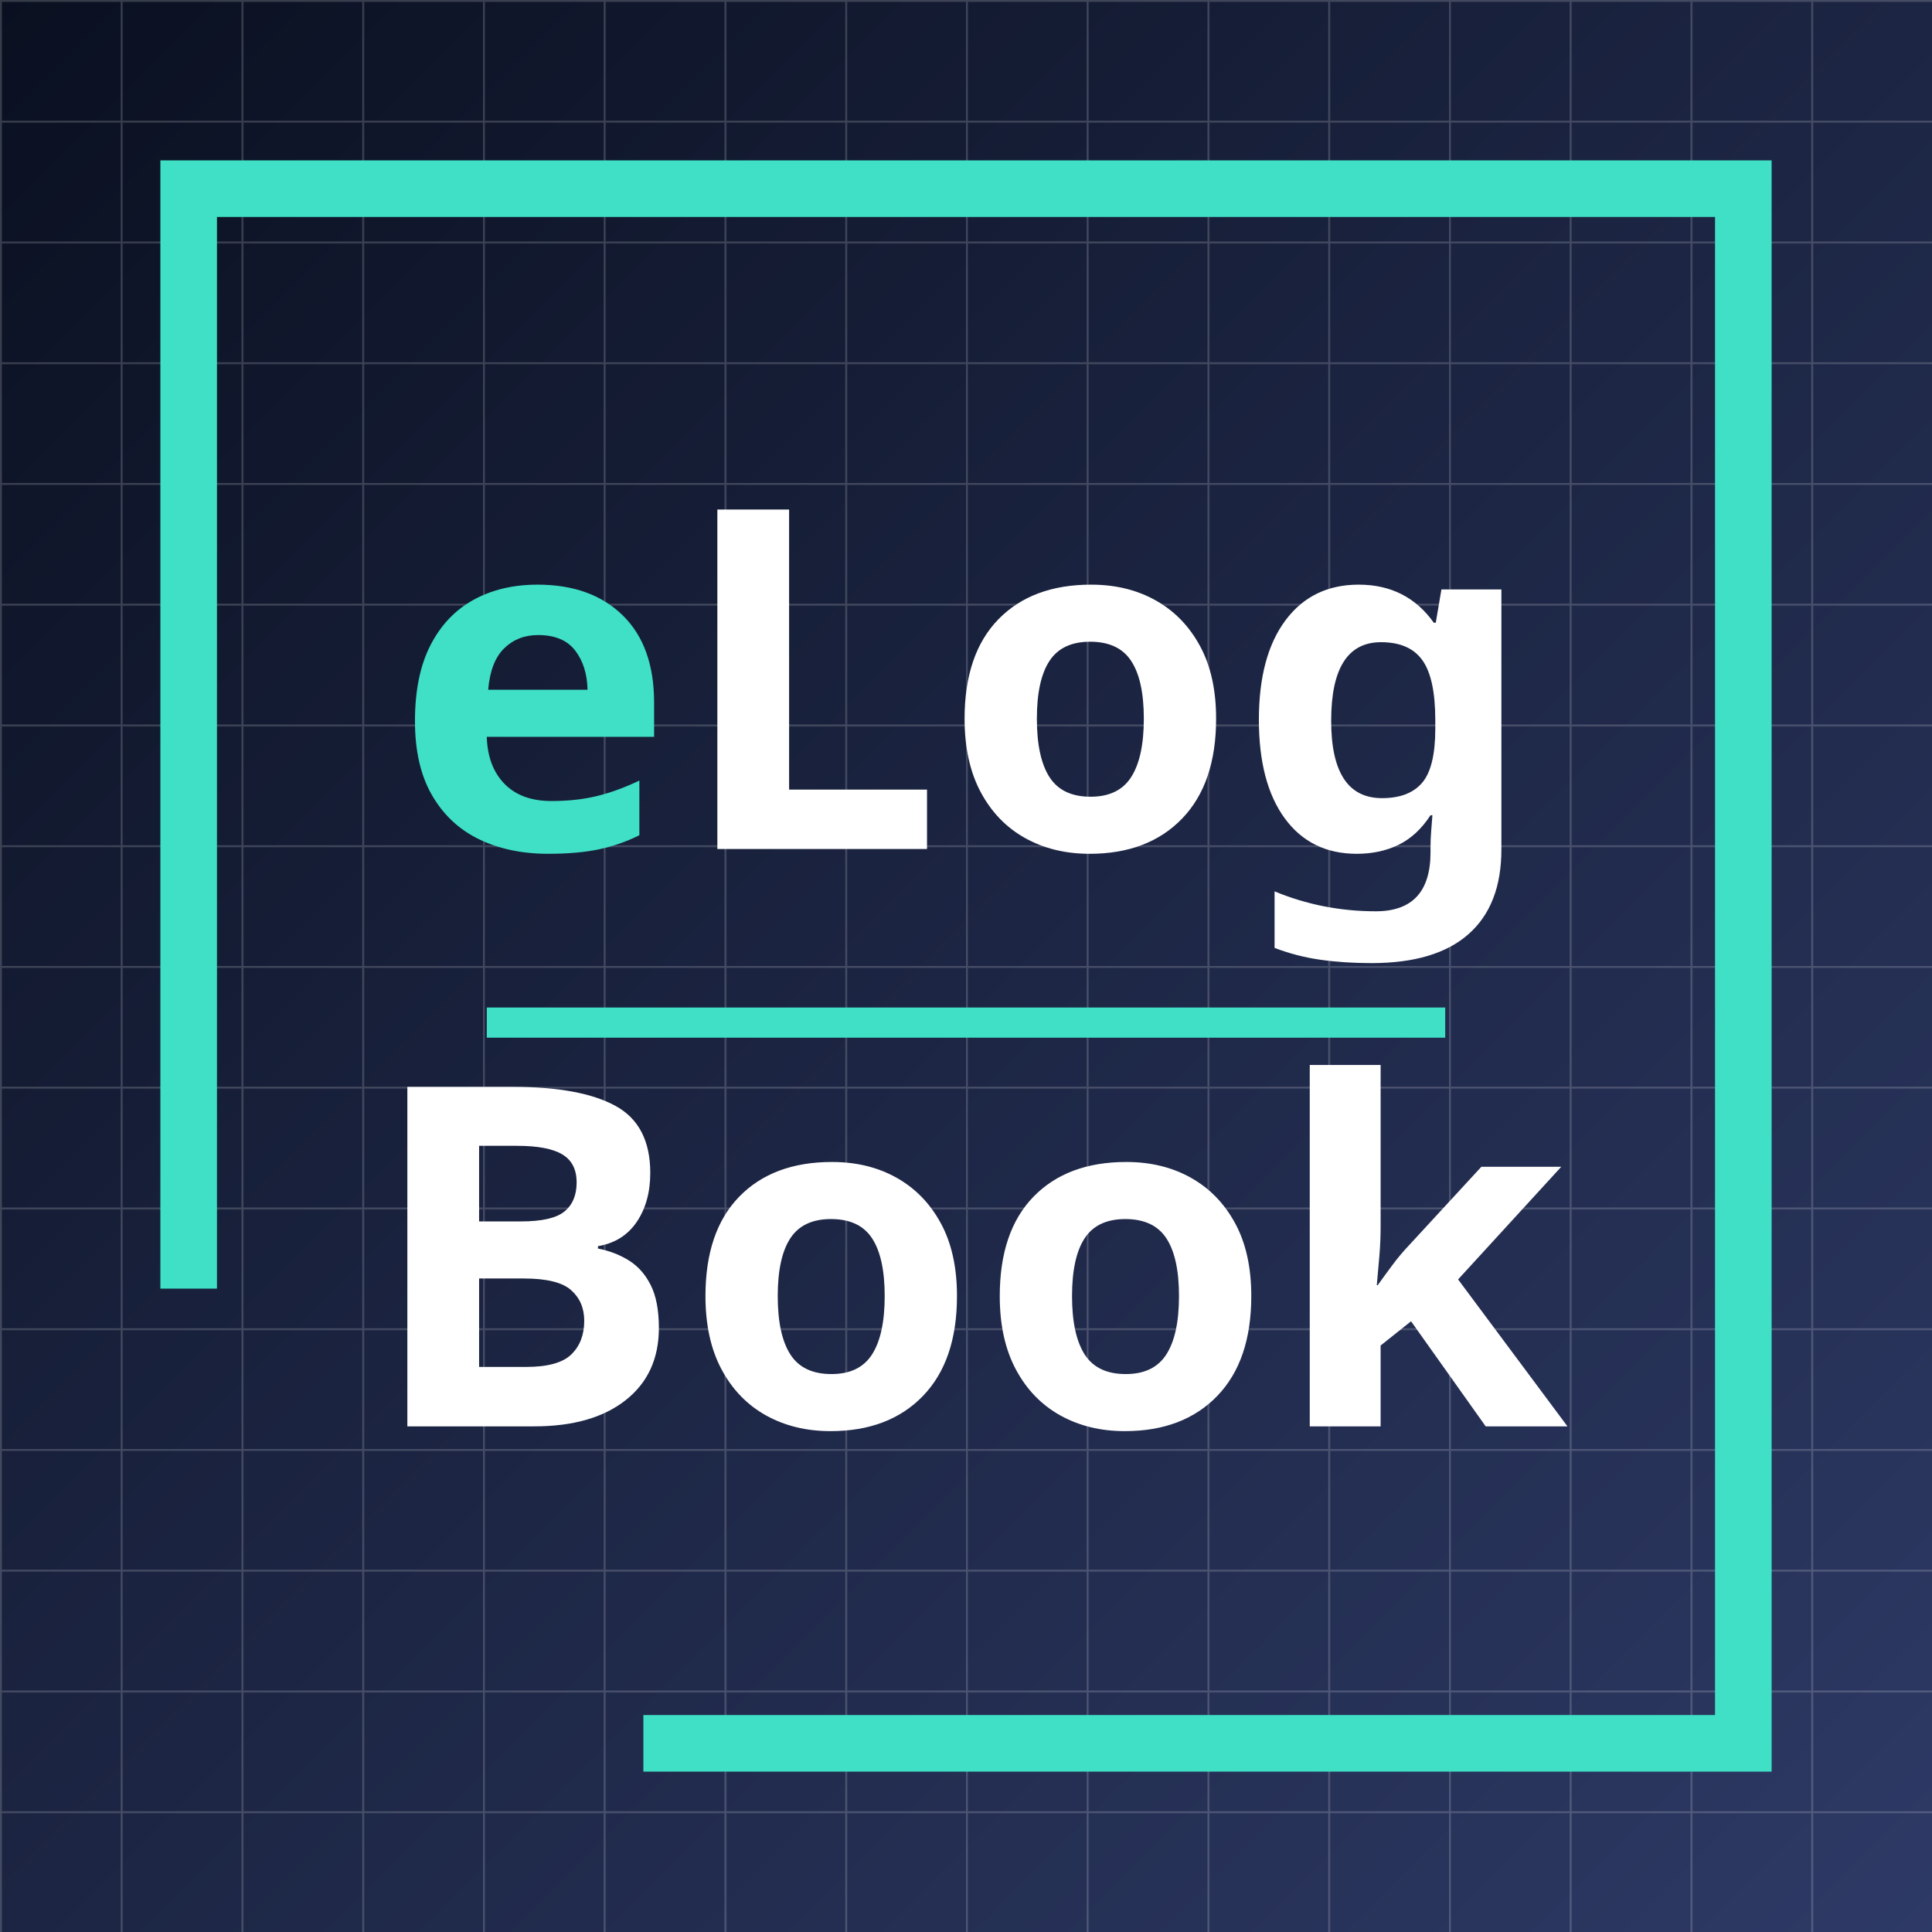
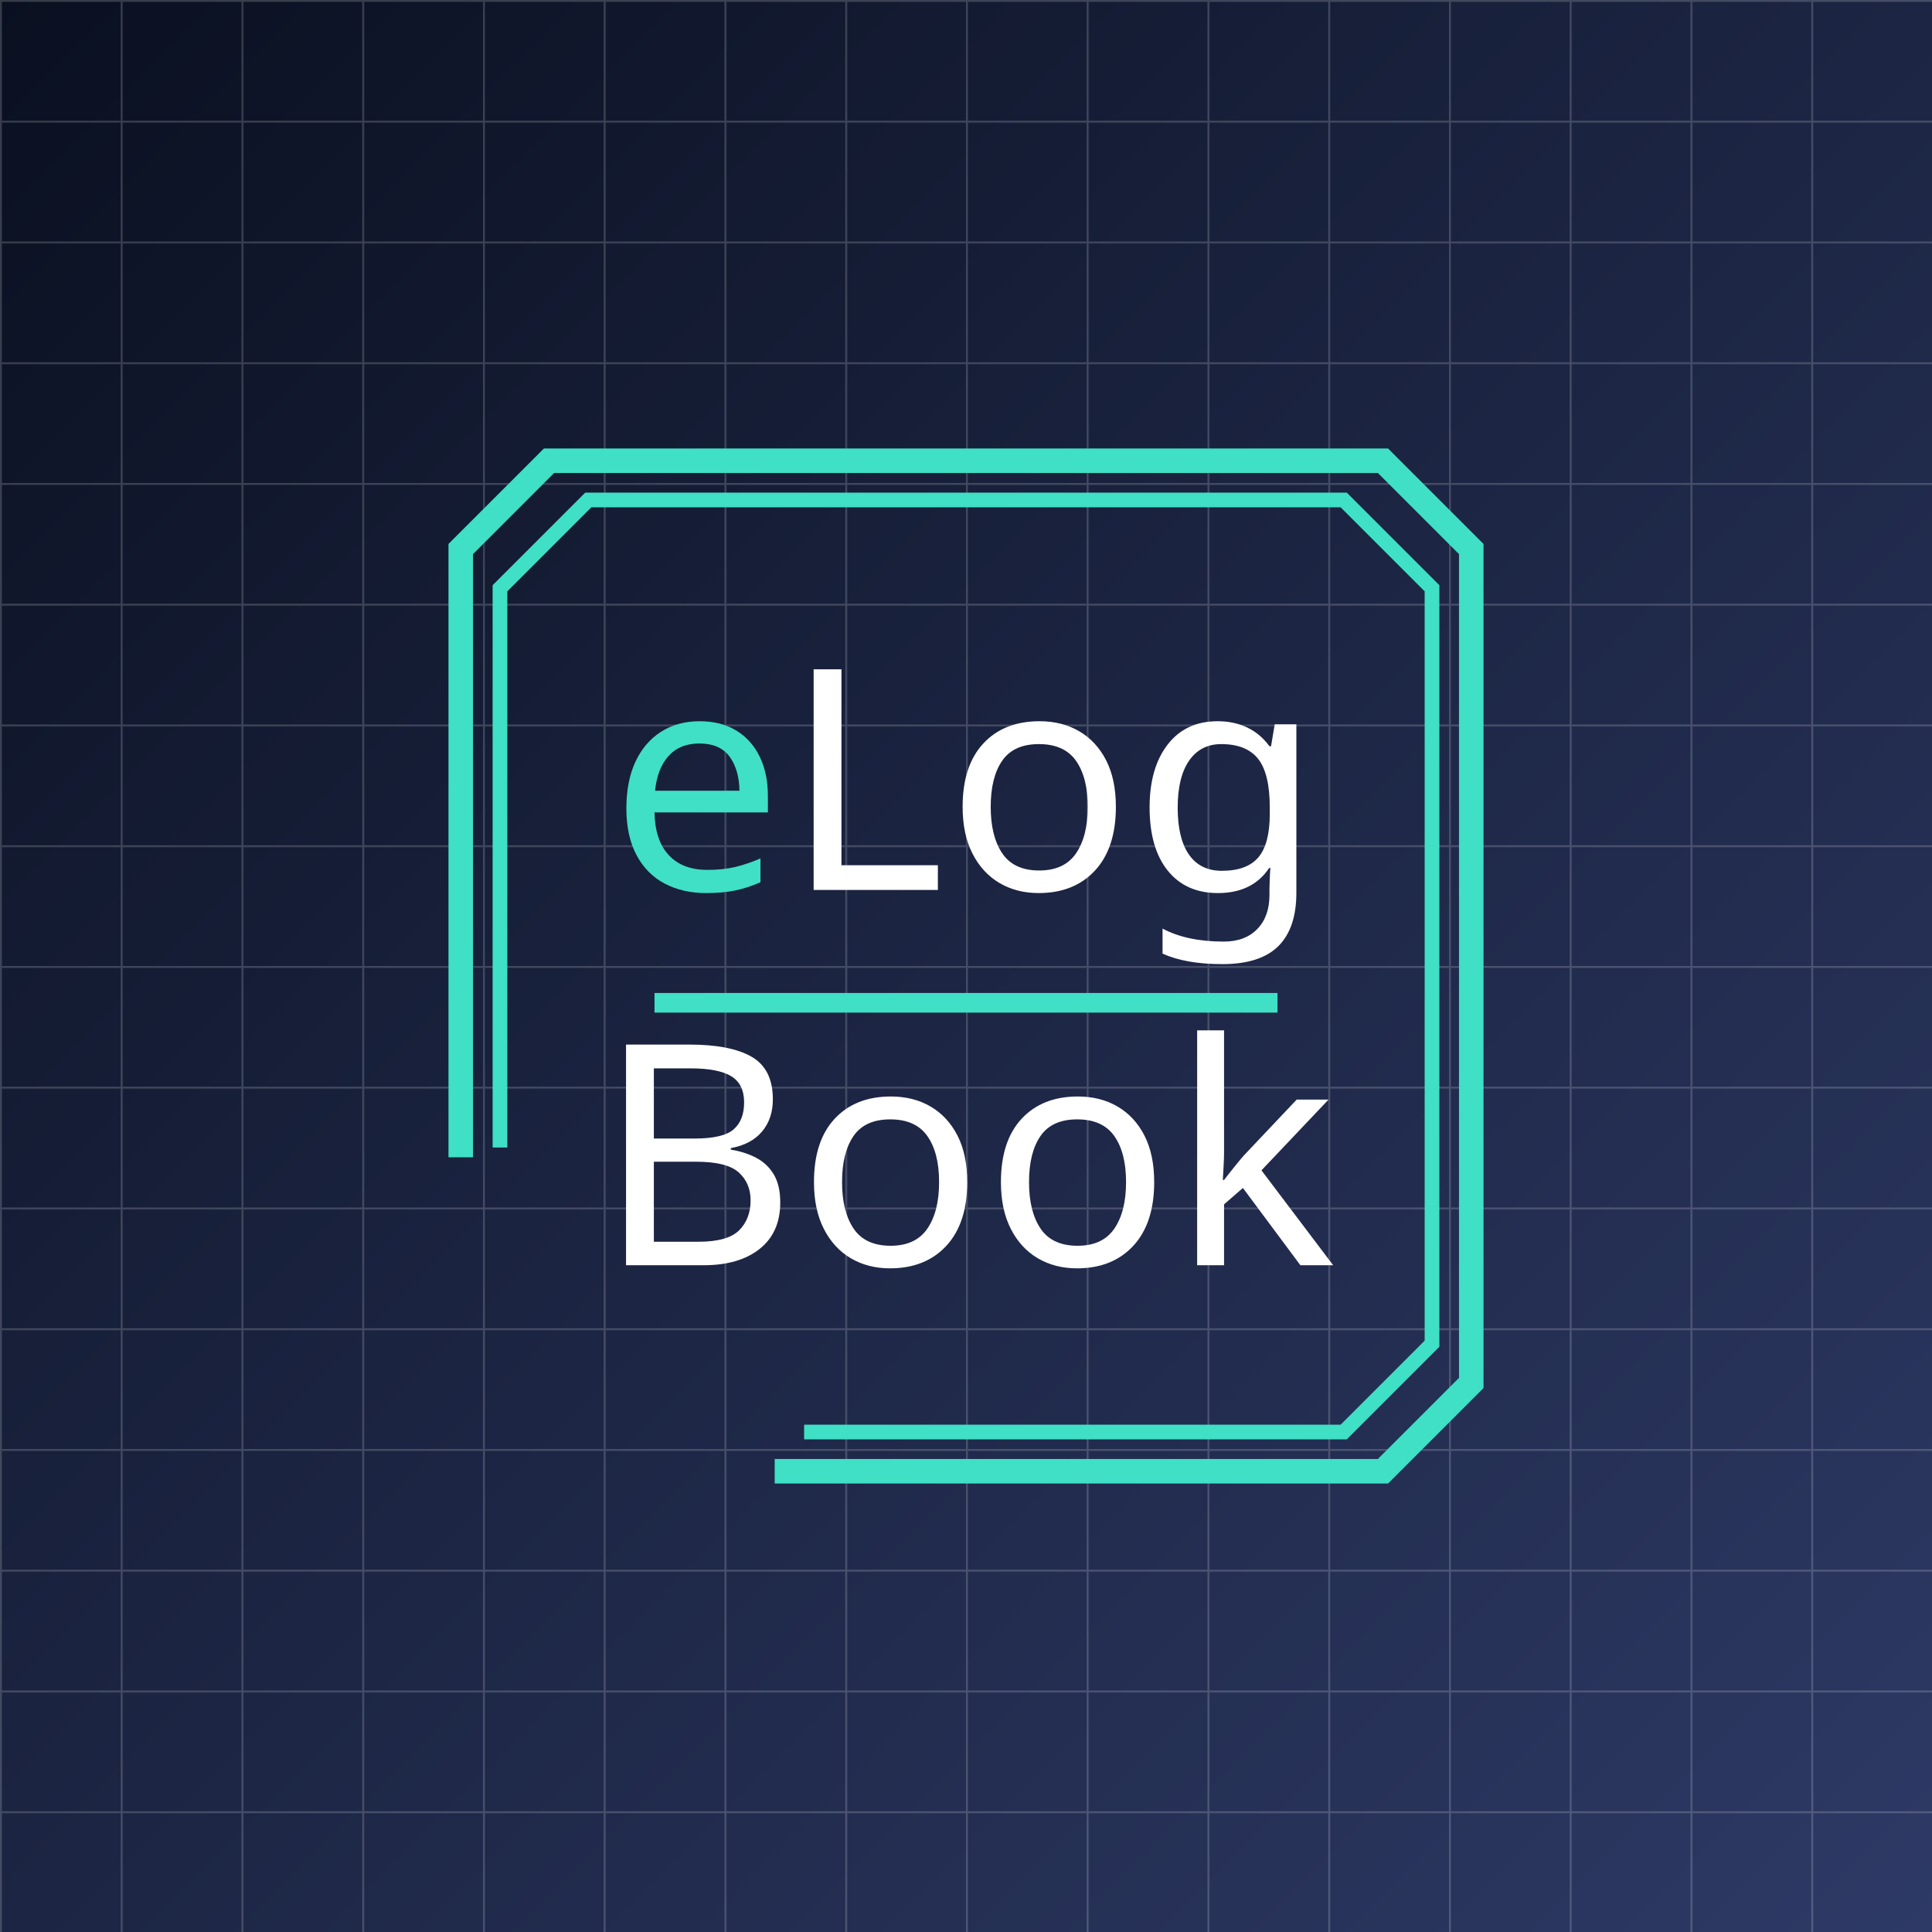
<svg xmlns="http://www.w3.org/2000/svg" width="512" height="512" viewBox="0 0 512 512">
  <defs>
    <linearGradient id="bg" x1="0" y1="0" x2="1" y2="1">
      <stop offset="0%" stop-color="#0a1020" />
      <stop offset="100%" stop-color="#2e3a66" />
    </linearGradient>
    <pattern id="grid" width="32" height="32" patternUnits="userSpaceOnUse">
      <path d="M 32 0 L 0 0 0 32" fill="none" stroke="rgba(255,255,255,0.18)" stroke-width="1" />
    </pattern>
  </defs>
  <rect width="512" height="512" fill="url(#bg)" />
  <rect width="512" height="512" fill="url(#grid)" />
-   <polyline points="50,334 50,50 462,50 462,462 178,462" fill="none" stroke="#3FE0C5" stroke-width="15" stroke-linecap="square" stroke-linejoin="miter" />
-   <g font-family="Tourney" font-weight="900" text-anchor="middle" fill="#ffffff">
-     <text x="256" y="225" font-size="126">
-       <tspan fill="#3FE0C5">e</tspan>Log</text>
-     <line x1="133" y1="271" x2="379" y2="271" stroke="#3FE0C5" stroke-width="8" stroke-linecap="square" />
-     <text x="256" y="378" font-size="126">Book</text>
+   <g transform="translate(256 256) scale(0.65) translate(-256 -256)">
+     <polyline points="50,334 50,86 86,50 426,50 462,86 462,426 426,462 178,462" fill="none" stroke="#3FE0C5" stroke-width="10" stroke-linejoin="miter" />
+     <polyline points="66,330 66,102 102,66 410,66 446,102 446,410 410,446 190,446" fill="none" stroke="#3FE0C5" stroke-width="6" stroke-linejoin="miter" />
+     <g font-family="Tourney" font-weight="500" text-anchor="middle" fill="#ffffff">
+       <text x="256" y="225" font-size="126">
+         <tspan fill="#3FE0C5">e</tspan>Log</text>
+       <line x1="133" y1="271" x2="379" y2="271" stroke="#3FE0C5" stroke-width="8" stroke-linecap="square" />
+       <text x="256" y="378" font-size="126">Book</text>
+     </g>
  </g>
</svg>
